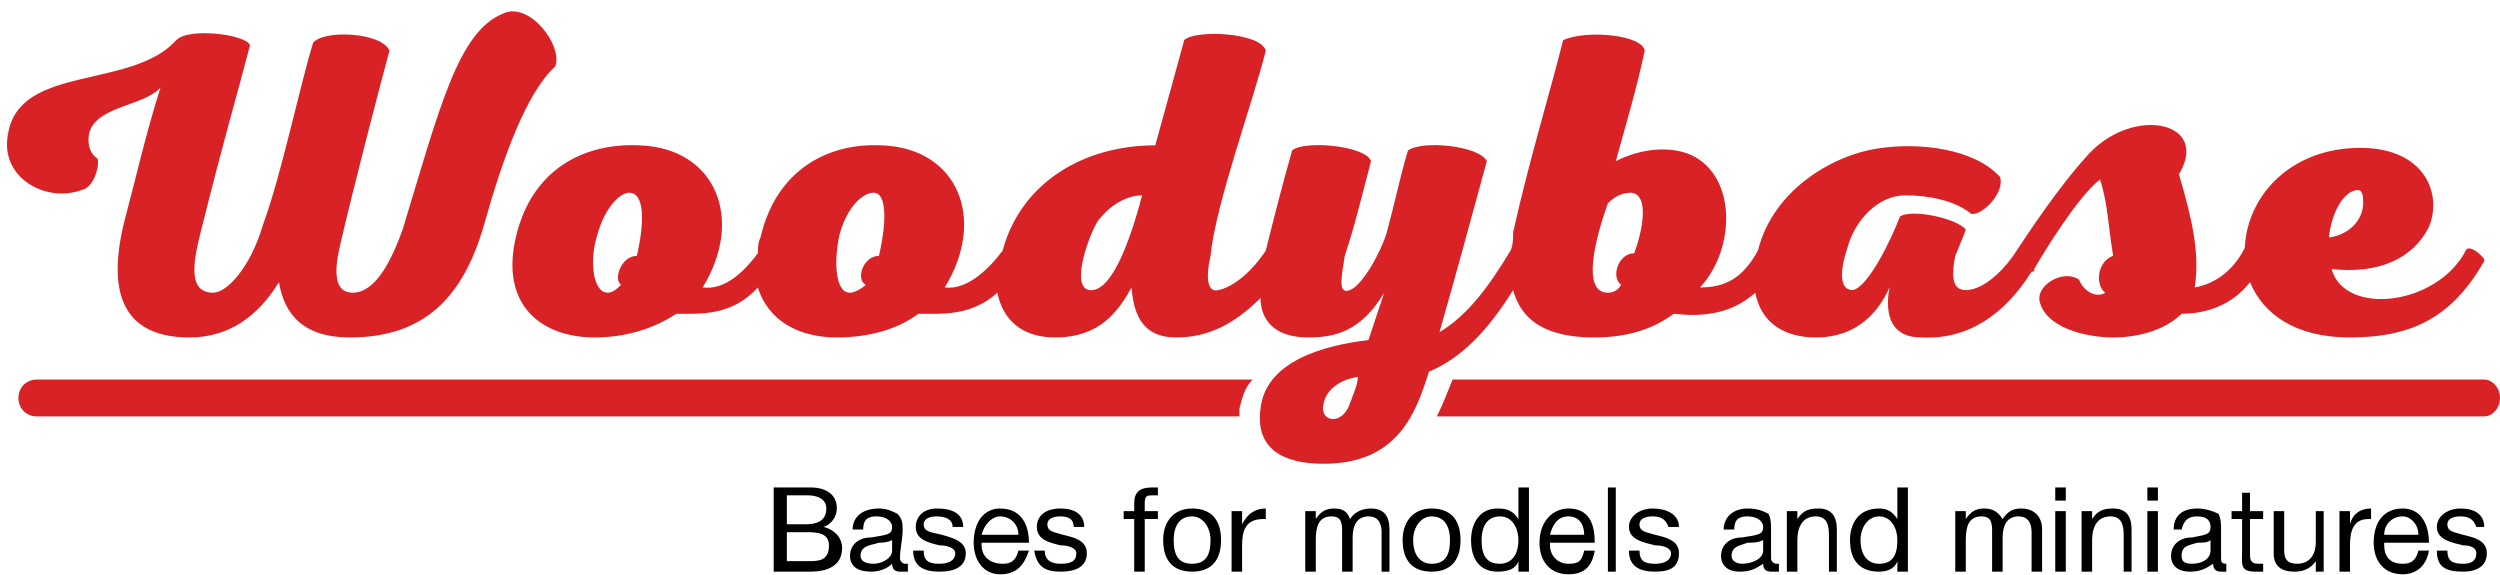
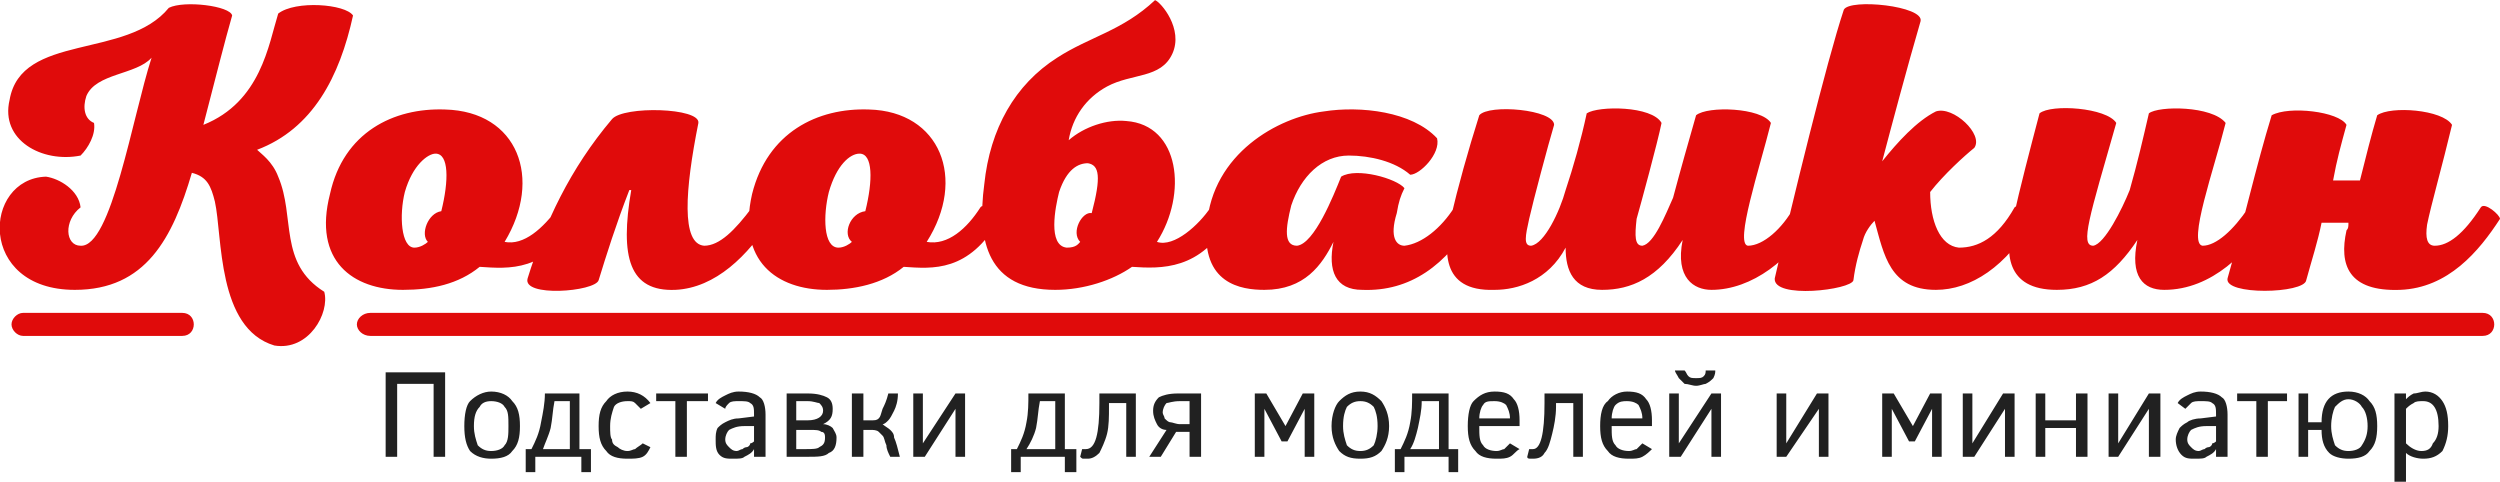
- <svg xmlns="http://www.w3.org/2000/svg" xml:space="preserve" width="474px" height="109px" version="1.1" style="shape-rendering:geometricPrecision; text-rendering:geometricPrecision; image-rendering:optimizeQuality; fill-rule:evenodd; clip-rule:evenodd" viewBox="0 0 950 218">
+ <svg xmlns="http://www.w3.org/2000/svg" xml:space="preserve" width="74.523mm" height="14.364mm" version="1.1" style="shape-rendering:geometricPrecision; text-rendering:geometricPrecision; image-rendering:optimizeQuality; fill-rule:evenodd; clip-rule:evenodd" viewBox="0 0 1303 251">
  <defs>
    <style type="text/css">
   
-     .fil0 {fill:#D92226}
-     .fil1 {fill:black;fill-rule:nonzero}
+     .fil1 {fill:#212121;fill-rule:nonzero}
+     .fil0 {fill:#E00B0B;fill-rule:nonzero}
   
  </style>
  </defs>
  <g id="Слой_x0020_1">
-     <g id="_2212930494432">
-       <path class="fil0" d="M191 5c-17,7 -24,36 -38,82 -4,11 -10,24 -19,24 -7,0 -7,-8 -5,-17 5,-22 16,-64 19,-75 -3,-7 -25,-8 -29,-3 -5,16 -12,50 -19,69 -5,17 -14,26 -19,26 -9,0 -8,-10 -5,-22 10,-40 13,-49 19,-72 -1,-4 -23,-7 -28,-2 -17,19 -60,9 -64,36 -3,16 14,26 28,21 5,-1 7,-10 6,-12 -3,-2 -4,-6 -3,-10 3,-10 21,-10 27,-17 -6,19 -10,37 -13,48 -9,33 1,47 24,47 15,0 26,-8 34,-21 2,12 9,21 27,21 28,0 43,-15 51,-43 7,-25 16,-50 27,-60 3,-8 -10,-25 -20,-20zm-177 139l462 0c-3,3 -4,7 -5,11 0,1 0,2 0,3l-457 0c-4,0 -7,-3 -7,-7l0 0c0,-4 3,-7 7,-7zm538 0l392 0c3,0 6,3 6,7l0 0c0,4 -3,7 -6,7l-398 0c2,-4 4,-9 6,-14zm347 -88c-27,-1 -45,17 -46,38l0 0c-5,10 -13,14 -19,15 2,-13 -1,-26 -6,-43 12,-20 -17,-26 -34,-8 -12,13 -23,30 -29,39 -5,7 -12,13 -18,13 -4,0 -6,-3 -4,-13 2,-5 3,-7 4,-10 -3,-4 -20,-8 -25,-5 -3,8 -12,27 -18,28 -5,0 -5,-7 -2,-16 3,-11 12,-20 22,-20 9,0 19,2 25,7 4,1 13,-8 11,-14 -10,-11 -31,-13 -45,-11 -17,2 -41,15 -47,39 -6,11 -13,14 -22,14 14,-15 14,-44 -5,-51 -9,-3 -19,-1 -27,3 5,-18 8,-28 11,-42 -1,-6 -22,-8 -31,-4 -5,20 -13,46 -19,73 0,2 0,5 -1,7 -9,15 -17,25 -27,31 8,-28 10,-36 18,-65 -3,-6 -25,-8 -30,-4 -3,10 -5,20 -8,31 -2,7 -9,20 -14,22 -5,2 -3,-6 -2,-13 4,-12 6,-21 10,-36 -2,-6 -26,-8 -30,-4 -4,14 -7,26 -10,38 -6,9 -13,14 -18,15 -4,1 -5,-4 -3,-13 2,-20 16,-58 21,-78 -2,-7 -27,-8 -31,-4 -3,11 -6,22 -11,40 -27,0 -51,14 -58,40 -6,8 -14,15 -22,14 16,-26 5,-53 -24,-54 -20,-1 -40,9 -46,35 -1,2 -1,4 -1,6 -6,8 -13,14 -21,13 16,-26 5,-53 -24,-54 -21,-1 -41,9 -47,35 -6,26 10,38 30,38 11,0 22,-3 31,-9 9,0 21,1 31,-10 4,13 16,19 30,19 12,0 23,-3 31,-9 9,0 20,1 30,-8 2,10 9,17 22,17 17,0 24,-10 29,-19 1,15 8,19 17,19 12,0 22,-5 32,-15 0,8 5,15 18,15 10,0 20,-2 29,-17 -2,6 -4,12 -6,18 -17,2 -39,8 -41,26 -2,15 8,21 24,21 28,0 35,-19 40,-35 12,-5 22,-15 32,-31 4,15 18,18 31,18 12,0 22,-3 30,-9 9,1 21,1 31,-8 3,15 16,17 23,17 16,0 24,-10 28,-19 -2,11 1,19 12,19 18,1 32,-9 42,-25 1,0 1,0 1,-1 4,-7 17,-28 25,-34 3,9 3,17 5,29 -6,2 -7,11 -3,14 -3,2 -8,0 -10,-5 -6,-4 -16,2 -15,8 2,10 17,14 28,14 10,0 20,-3 26,-9 9,0 19,-3 26,-12 5,12 17,21 38,21 24,0 39,-8 51,-29 1,-1 -6,-7 -7,-4 -11,21 -46,25 -51,7 18,2 31,-4 37,-16 5,-12 -1,-29 -24,-30zm-3 16c2,0 2,3 2,5 0,6 -5,12 -13,13 1,-10 6,-18 11,-18zm-285 39c-10,0 -5,-20 0,-34 3,-3 6,-4 9,-4 7,1 4,15 1,23 -6,0 -9,9 -5,12 -1,2 -3,3 -5,3zm-98 42c-3,9 -12,7 -10,0 1,-5 6,-9 13,-10 0,3 -2,7 -3,10zm-79 -79c-5,19 -12,37 -20,36 -7,-1 -1,-19 3,-26 6,-8 13,-10 17,-10zm-102 -1c5,0 5,11 2,24 -6,0 -9,9 -5,11 -1,1 -4,3 -6,3 -6,0 -6,-13 -4,-22 3,-11 9,-16 13,-16zm-93 0c6,0 6,11 3,24 -6,0 -9,9 -6,11 -1,1 -3,3 -5,3 -6,0 -7,-13 -4,-22 3,-11 9,-16 12,-16z" />
-       <path class="fil1" d="M294 185l0 32 14 0c6,0 12,-2 12,-9 0,-4 -3,-7 -7,-8 3,-1 5,-4 5,-7 0,-6 -5,-8 -10,-8l-14 0zm5 3l8 0c3,0 7,1 7,5 0,5 -4,6 -8,6l-7 0 0 -11zm0 14l7 0c4,0 9,0 9,5 0,6 -4,6 -8,6l-8 0 0 -11zm46 12c-1,0 -1,0 -1,0 -1,0 -2,-1 -2,-2 0,-4 1,-7 1,-11 0,-2 0,-4 -2,-6 -2,-1 -4,-2 -7,-2 -6,0 -10,3 -10,8l4 0c0,-4 2,-5 5,-5 4,0 6,2 6,4 0,3 -2,3 -8,4 -5,0 -8,3 -8,7 0,4 3,6 8,6 3,0 6,-1 8,-3 0,2 1,3 3,3 1,0 2,0 3,0l0 -3zm-6 -9l0 4c0,3 -4,5 -7,5 -3,0 -5,-1 -5,-3 0,-4 4,-4 7,-5 1,0 3,0 5,-1zm27 -5c0,-5 -4,-7 -10,-7 -5,0 -8,3 -8,7 0,5 5,6 9,7 3,0 6,1 6,3 0,3 -3,4 -6,4 -4,0 -6,-1 -6,-5l-4 0c0,6 4,8 10,8 6,0 10,-2 10,-7 0,-5 -6,-6 -9,-7 -4,-1 -7,-1 -7,-4 0,-2 2,-3 5,-3 3,0 6,1 6,4l4 0zm25 9l-4 0c-1,4 -3,5 -6,5 -5,0 -8,-3 -8,-7l0 -1 18 0 0 0c0,-7 -3,-13 -11,-13 -6,0 -10,5 -10,13 0,7 4,12 10,12 6,0 9,-3 11,-9zm-4 -6l-14 0c1,-4 4,-7 7,-7 4,0 7,3 7,7zm25 -3c0,-5 -4,-7 -9,-7 -6,0 -9,3 -9,7 0,5 5,6 9,7 3,0 6,1 6,3 0,3 -2,4 -6,4 -3,0 -6,-1 -6,-5l-4 0c1,6 4,8 10,8 6,0 10,-2 10,-7 0,-5 -5,-6 -9,-7 -3,-1 -6,-1 -6,-4 0,-2 2,-3 5,-3 3,0 5,1 5,4l4 0zm28 -15c-1,0 -1,0 -2,0 -4,0 -7,1 -7,6l0 3 -4 0 0 3 4 0 0 20 4 0 0 -20 5 0 0 -3 -5 0 0 -3c0,-3 1,-3 3,-3 1,0 2,0 2,0l0 -3zm13 8c-7,0 -11,5 -11,12 0,8 4,12 11,12 7,0 11,-4 11,-12 0,-8 -4,-12 -11,-12zm0 3c4,0 7,4 7,9 0,6 -2,9 -7,9 -5,0 -7,-3 -7,-9 0,-5 2,-9 7,-9zm28 -3c-4,0 -7,2 -9,6l0 -5 -4 0 0 23 4 0 0 -10c0,-5 1,-10 8,-10 0,0 0,0 1,0l0 -4zm19 1l-4 0 0 23 4 0 0 -12c0,-5 1,-9 6,-9 4,0 4,3 4,6l0 15 4 0 0 -13c0,-5 2,-8 6,-8 4,0 5,3 5,6l0 15 3 0 0 -16c0,-5 -2,-8 -7,-8 -3,0 -6,1 -8,4 -1,-3 -3,-4 -6,-4 -3,0 -5,1 -7,4l0 -3zm44 -1c-7,0 -11,5 -11,12 0,8 4,12 11,12 7,0 11,-4 11,-12 0,-8 -4,-12 -11,-12zm0 3c5,0 7,4 7,9 0,6 -2,9 -7,9 -4,0 -7,-3 -7,-9 0,-5 3,-9 7,-9zm37 -11l-4 0 0 12c-2,-3 -4,-4 -8,-4 -7,0 -10,6 -10,12 0,8 4,12 10,12 4,0 7,-1 8,-4l0 4 4 0 0 -32zm-11 11c5,0 7,5 7,9 0,6 -3,9 -7,9 -5,0 -7,-3 -7,-9 0,-5 2,-9 7,-9zm36 13l-4 0c-1,4 -2,5 -6,5 -4,0 -7,-3 -7,-7l0 -1 17 0 0 0c0,-7 -2,-13 -10,-13 -6,0 -11,5 -11,13 0,7 4,12 11,12 6,0 9,-3 10,-9zm-4 -6l-13 0c1,-4 3,-7 7,-7 4,0 6,3 6,7zm12 -18l-3 0 0 32 3 0 0 -32zm24 15c0,-5 -5,-7 -10,-7 -5,0 -9,3 -9,7 0,5 6,6 10,7 3,0 6,1 6,3 0,3 -3,4 -6,4 -4,0 -6,-1 -6,-5l-4 0c0,6 4,8 10,8 6,0 9,-2 9,-7 0,-5 -5,-6 -9,-7 -3,-1 -6,-1 -6,-4 0,-2 2,-3 5,-3 3,0 5,1 6,4l4 0zm38 14c-1,0 -1,0 -1,0 -1,0 -2,-1 -2,-2 0,-4 0,-7 0,-11 0,-2 0,-4 -1,-6 -2,-1 -4,-2 -8,-2 -5,0 -9,3 -9,8l4 0c0,-4 2,-5 5,-5 4,0 6,2 6,4 0,3 -2,3 -8,4 -5,0 -8,3 -8,7 0,4 3,6 7,6 4,0 6,-1 9,-3 0,2 1,3 3,3 1,0 2,0 3,0l0 -3zm-6 -9l0 4c0,3 -4,5 -8,5 -2,0 -4,-1 -4,-3 0,-4 4,-4 6,-5 2,0 4,0 6,-1zm13 -11l-4 0 0 23 4 0 0 -12c0,-5 2,-9 7,-9 4,0 5,3 5,7l0 14 3 0 0 -16c0,-5 -2,-8 -7,-8 -4,0 -6,1 -8,4l0 -3zm42 -9l-4 0 0 12c-2,-3 -4,-4 -7,-4 -8,0 -11,6 -11,12 0,8 4,12 11,12 3,0 6,-1 7,-4l0 4 4 0 0 -32zm-11 11c5,0 7,5 7,9 0,6 -2,9 -7,9 -4,0 -7,-3 -7,-9 0,-5 3,-9 7,-9zm33 -2l-4 0 0 23 4 0 0 -12c0,-5 1,-9 6,-9 4,0 4,3 4,6l0 15 4 0 0 -13c0,-5 2,-8 6,-8 4,0 5,3 5,6l0 15 4 0 0 -16c0,-5 -3,-8 -8,-8 -3,0 -5,1 -7,4 -2,-3 -4,-4 -7,-4 -3,0 -5,1 -7,4l0 -3zm38 -9l-4 0 0 5 4 0 0 -5zm0 9l-4 0 0 23 4 0 0 -23zm10 0l-4 0 0 23 4 0 0 -12c0,-5 2,-9 7,-9 4,0 5,3 5,7l0 14 3 0 0 -16c0,-5 -2,-8 -7,-8 -4,0 -6,1 -8,4l0 -3zm25 -9l-4 0 0 5 4 0 0 -5zm0 9l-4 0 0 23 4 0 0 -23zm26 20c0,0 0,0 0,0 -2,0 -2,-1 -2,-2 0,-4 0,-7 0,-11 0,-2 0,-4 -1,-6 -2,-1 -5,-2 -8,-2 -6,0 -9,3 -9,8l3 0c1,-4 3,-5 6,-5 4,0 5,2 5,4 0,3 -2,3 -7,4 -5,0 -8,3 -8,7 0,4 3,6 7,6 4,0 6,-1 9,-3 0,2 1,3 3,3 1,0 2,0 2,0l0 -3zm-6 -9l0 4c0,3 -3,5 -7,5 -3,0 -4,-1 -4,-3 0,-4 3,-4 6,-5 2,0 4,0 5,-1zm20 -11l-5 0 0 -7 -3 0 0 7 -4 0 0 3 4 0 0 12c0,5 -1,8 5,8 1,0 2,0 3,0l0 -3c-1,0 -1,0 -2,0 -3,0 -3,-2 -3,-4l0 -13 5 0 0 -3zm23 0l-3 0 0 12c0,4 -2,8 -7,8 -4,0 -5,-2 -5,-5l0 -15 -4 0 0 16c0,5 3,7 8,7 3,0 6,-1 8,-4l0 4 3 0 0 -23zm18 -1c-4,0 -7,2 -8,6l0 -5 -4 0 0 23 4 0 0 -10c0,-5 1,-10 7,-10 1,0 1,0 1,0l0 -4zm22 16l-4 0c-1,4 -3,5 -6,5 -5,0 -7,-3 -7,-7l0 -1 17 0 0 0c0,-7 -3,-13 -10,-13 -7,0 -11,5 -11,13 0,7 4,12 11,12 5,0 9,-3 10,-9zm-4 -6l-13 0c0,-4 3,-7 7,-7 3,0 6,3 6,7zm25 -3c0,-5 -4,-7 -9,-7 -5,0 -9,3 -9,7 0,5 6,6 10,7 3,0 5,1 5,3 0,3 -2,4 -5,4 -4,0 -6,-1 -6,-5l-4 0c0,6 3,8 10,8 5,0 9,-2 9,-7 0,-5 -5,-6 -9,-7 -3,-1 -6,-1 -6,-4 0,-2 2,-3 5,-3 3,0 5,1 6,4l3 0z" />
-     </g>
+     <path class="fil0" d="M145 92c-3,-8 -9,-12 -11,-14 29,-11 43,-38 50,-70 -4,-6 -30,-8 -39,-1 -5,16 -9,46 -39,58 7,-27 11,-43 15,-57 -1,-5 -25,-8 -33,-4 -22,27 -77,13 -83,48 -5,21 17,33 37,29 4,-4 8,-11 7,-17 -5,-2 -6,-8 -4,-14 5,-12 26,-11 34,-20 -10,31 -21,99 -37,98 -8,0 -9,-13 0,-20 -1,-9 -11,-15 -18,-16 -33,1 -36,59 15,59 37,0 51,-27 61,-61 8,2 10,7 12,15 4,18 1,66 31,75 18,3 29,-17 26,-28 -24,-15 -15,-39 -24,-60zm48 83c-4,0 -7,-3 -7,-6 0,-3 3,-6 7,-6l1101 0c4,0 6,3 6,6 0,3 -2,6 -6,6l-1101 0zm-181 0c-3,0 -6,-3 -6,-6 0,-3 3,-6 6,-6l83 0c4,0 6,3 6,6 0,3 -2,6 -6,6l-83 0zm220 -118c-27,-1 -53,12 -60,44 -9,35 12,50 38,50 15,0 29,-3 40,-12 15,1 35,3 50,-25 2,-2 -8,-9 -9,-6 -8,11 -18,20 -28,18 20,-33 7,-68 -31,-69zm-5 23c7,0 7,14 3,30 -7,1 -11,12 -7,16 -1,1 -4,3 -7,3 -7,0 -8,-17 -5,-29 4,-14 12,-20 16,-20zm125 71c21,-1 38,-18 50,-37 0,-3 -8,-9 -10,-6 -9,12 -17,20 -25,20 -12,-1 -10,-29 -3,-64 1,-8 -39,-9 -45,-2 -22,26 -35,54 -44,83 -3,10 35,7 37,1 4,-13 9,-29 16,-47l1 0c-6,35 -1,53 23,52zm101 -94c-27,-1 -53,12 -61,44 -8,35 13,50 39,50 14,0 29,-3 40,-12 15,1 34,3 50,-25 1,-2 -8,-9 -10,-6 -7,11 -17,20 -28,18 21,-33 7,-68 -30,-69zm-5 23c7,0 7,14 3,30 -8,1 -12,12 -7,16 -1,1 -4,3 -7,3 -8,0 -8,-17 -5,-29 4,-14 11,-20 16,-20zm102 71c15,0 30,-5 40,-12 15,1 36,2 51,-25 1,-2 -9,-9 -10,-6 -6,9 -19,21 -28,18 16,-25 12,-61 -16,-63 -10,-1 -22,3 -30,10 2,-12 9,-22 20,-28 13,-7 28,-4 34,-17 6,-13 -6,-27 -9,-28 -17,16 -34,19 -51,30 -22,14 -35,37 -38,66 -4,30 2,55 37,55zm6 -22c-10,-1 -6,-21 -4,-29 4,-12 10,-15 15,-15 6,1 7,7 2,26 -5,-1 -11,10 -6,15 -1,1 -2,3 -7,3zm134 -71c-24,3 -58,22 -61,59 -3,31 18,34 30,34 21,0 30,-13 36,-25 -3,15 1,25 15,25 25,1 44,-13 58,-37 1,-2 -8,-9 -10,-6 -7,11 -17,19 -26,20 -4,0 -8,-4 -4,-17 1,-6 2,-9 4,-13 -4,-5 -25,-11 -33,-6 -4,10 -14,35 -23,36 -7,0 -6,-9 -3,-21 5,-15 16,-26 30,-26 11,0 24,3 32,10 5,0 16,-11 14,-19 -13,-14 -40,-17 -59,-14zm89 93c12,0 28,-5 37,-22 0,12 4,22 19,22 15,0 29,-6 42,-26 -4,20 6,26 15,26 21,0 42,-16 53,-37 1,-3 -8,-9 -10,-6 -6,11 -16,20 -24,20 -7,-1 6,-40 12,-64 -5,-8 -33,-9 -39,-4 -4,14 -8,28 -12,43 -4,9 -10,24 -16,25 -4,0 -4,-5 -3,-14 2,-7 11,-40 13,-50 -5,-9 -33,-9 -39,-5 -3,14 -7,28 -11,40 -3,11 -11,28 -18,29 -4,0 -3,-5 -1,-14 2,-9 10,-39 13,-49 0,-8 -34,-11 -39,-5 -6,19 -11,37 -15,54 -3,15 -6,38 23,37zm271 -43c-9,16 -19,21 -29,21 -10,-1 -15,-14 -15,-29 7,-9 18,-19 23,-23 5,-7 -11,-22 -20,-19 -10,5 -20,16 -28,26 5,-19 13,-49 20,-73 2,-8 -37,-12 -40,-6 -9,27 -27,101 -36,140 -1,11 40,6 41,1 1,-8 3,-15 5,-21 1,-4 4,-8 6,-10 5,18 8,36 32,36 18,0 37,-12 51,-37 2,-2 -7,-9 -10,-6zm70 -49c-3,13 -6,26 -10,40 -4,10 -13,28 -19,29 -7,0 -2,-15 12,-64 -5,-8 -34,-10 -40,-5 -5,19 -10,38 -14,56 -4,16 -4,36 23,36 18,0 30,-8 42,-26 -4,19 3,26 14,26 25,0 44,-20 54,-37 1,-2 -8,-9 -10,-6 -8,12 -17,20 -24,20 -8,-1 6,-40 12,-64 -7,-9 -35,-9 -40,-5zm173 49c-9,14 -17,20 -24,20 -4,0 -5,-4 -4,-11 2,-10 8,-31 13,-52 -5,-8 -32,-10 -39,-5 -3,10 -6,22 -9,34l-14 0c2,-11 4,-18 7,-29 -4,-7 -30,-10 -39,-5 -8,26 -15,57 -23,85 -2,9 40,8 41,1 3,-11 6,-20 8,-30l14 0c0,2 0,3 -1,4 -4,18 1,32 28,31 25,-1 41,-20 52,-37 0,-2 -8,-9 -10,-6z" />
+     <path class="fil1" d="M201 238l0 -44 31 0 0 44 -6 0 0 -38 -19 0 0 38 -6 0zm70 -16c0,6 -1,10 -4,13 -2,3 -6,4 -11,4 -4,0 -8,-1 -11,-4 -2,-3 -3,-7 -3,-13 0,-6 1,-11 3,-13 3,-3 7,-5 11,-5 5,0 9,2 11,5 3,3 4,7 4,13zm-6 0c0,-5 0,-8 -2,-10 -1,-2 -4,-3 -7,-3 -3,0 -5,1 -6,3 -2,2 -3,5 -3,10 0,4 1,7 2,10 2,2 4,3 7,3 3,0 6,-1 7,-3 2,-2 2,-6 2,-10zm9 24l0 -12 3 0c2,-4 4,-8 5,-14 1,-5 2,-10 2,-15l18 0 0 29 6 0 0 12 -5 0 0 -8 -24 0 0 8 -5 0zm23 -37l-8 0c-1,5 -1,9 -2,14 -1,4 -3,8 -4,11l14 0 0 -25zm42 24c-1,2 -2,4 -4,5 -2,1 -5,1 -8,1 -5,0 -9,-1 -11,-4 -3,-3 -4,-7 -4,-13 0,-6 1,-10 4,-13 2,-3 6,-5 11,-5 5,0 9,2 12,6l-5 3c-1,-1 -2,-2 -3,-3 -1,-1 -2,-1 -4,-1 -3,0 -6,1 -7,3 -1,3 -2,6 -2,10 0,3 0,6 1,7 0,2 1,3 3,4 1,1 3,2 5,2 2,0 3,-1 4,-1 1,-1 3,-2 4,-3l4 2zm30 -24l-11 0 0 29 -6 0 0 -29 -10 0 0 -4 27 0 0 4zm24 29l0 -4c-1,2 -3,3 -5,4 -1,1 -3,1 -6,1 -3,0 -5,0 -7,-2 -2,-2 -2,-5 -2,-8 0,-2 0,-4 1,-6 1,-1 2,-2 4,-3 2,-1 4,-2 7,-2l8 -1 0 -1c0,-3 0,-5 -2,-6 -1,-1 -3,-1 -6,-1 -2,0 -4,0 -5,1 -1,1 -2,2 -2,3l-5 -3c1,-2 3,-3 5,-4 2,-1 4,-2 7,-2 5,0 9,1 11,3 2,1 3,5 3,9l0 22 -6 0zm0 -16l-5 0c-4,0 -6,1 -8,2 -1,1 -2,3 -2,5 0,2 1,3 2,4 1,1 2,2 4,2 1,0 2,-1 3,-1 0,0 1,-1 2,-1 1,0 2,-1 2,-2 1,0 2,-1 2,-1l0 -8zm43 6c0,4 -1,7 -4,8 -2,2 -6,2 -11,2l-11 0 0 -33 11 0c5,0 8,1 10,2 2,1 3,3 3,6 0,4 -1,6 -5,8 2,0 4,1 5,2 1,2 2,3 2,5zm-7 -14c0,-2 -1,-3 -2,-4 -1,0 -3,-1 -6,-1l-6 0 0 10 6 0c5,0 8,-2 8,-5zm1 14c0,-1 0,-3 -2,-3 -1,-1 -3,-1 -6,-1l-7 0 0 10 5 0c3,0 6,0 7,-1 2,-1 3,-2 3,-5zm20 -23l0 14 4 0c2,0 3,0 4,-1 1,-1 1,-2 2,-5 1,-2 2,-4 3,-8l5 0c0,4 -1,7 -2,9 -1,2 -2,4 -3,5 -1,1 -2,2 -3,2 1,1 3,2 4,3 1,1 2,2 2,4 1,2 2,6 3,10l-5 0c-1,-2 -2,-4 -2,-6 -1,-2 -1,-4 -2,-5 -1,-1 -2,-2 -2,-2 -1,-1 -3,-1 -4,-1l-4 0 0 14 -6 0 0 -33 6 0zm32 33l-6 0 0 -33 5 0 0 26 17 -26 5 0 0 33 -5 0 0 -25 -16 25zm45 8l0 -12 3 0c2,-4 4,-8 5,-14 1,-5 1,-10 1,-15l19 0 0 29 6 0 0 12 -6 0 0 -8 -23 0 0 8 -5 0zm23 -37l-8 0c-1,5 -1,9 -2,14 -1,4 -3,8 -5,11l15 0 0 -25zm28 1l0 2c0,5 0,10 -1,14 -1,4 -3,8 -4,10 -2,2 -4,3 -6,3 -1,0 -1,0 -2,0 -1,0 -1,0 -2,-1l1 -4c1,0 2,0 2,0 5,0 7,-8 7,-24l0 -5 19 0 0 33 -5 0 0 -28 -9 0zm21 28l9 -14c-2,0 -4,-1 -5,-3 -1,-2 -2,-4 -2,-7 0,-3 1,-5 3,-7 2,-1 5,-2 10,-2l12 0 0 33 -6 0 0 -13 -7 0 -8 13 -6 0zm7 -23c0,1 1,2 1,3 1,1 2,2 3,2 1,0 3,1 5,1l5 0 0 -12 -5 0c-4,0 -6,1 -7,1 -1,1 -2,3 -2,5zm79 23l-5 0 0 -25 -9 17 -3 0 -9 -17 0 25 -5 0 0 -33 6 0 10 17 9 -17 6 0 0 33zm39 -16c0,6 -2,10 -4,13 -3,3 -6,4 -11,4 -5,0 -8,-1 -11,-4 -2,-3 -4,-7 -4,-13 0,-6 2,-11 4,-13 3,-3 6,-5 11,-5 5,0 8,2 11,5 2,3 4,7 4,13zm-6 0c0,-5 -1,-8 -2,-10 -2,-2 -4,-3 -7,-3 -3,0 -5,1 -7,3 -1,2 -2,5 -2,10 0,4 1,7 2,10 2,2 4,3 7,3 3,0 5,-1 7,-3 1,-2 2,-6 2,-10zm9 24l0 -12 3 0c2,-4 4,-8 5,-14 1,-5 1,-10 1,-15l19 0 0 29 5 0 0 12 -5 0 0 -8 -23 0 0 8 -5 0zm23 -37l-9 0c0,5 -1,9 -2,14 -1,4 -2,8 -4,11l15 0 0 -25zm21 13c0,5 0,8 2,10 1,2 4,3 7,3 2,0 3,-1 4,-1 1,-1 2,-2 3,-3l5 3c-2,1 -3,3 -5,4 -2,1 -4,1 -7,1 -5,0 -9,-1 -11,-4 -3,-3 -4,-7 -4,-13 0,-6 1,-11 3,-13 3,-3 6,-5 11,-5 5,0 8,1 10,4 2,2 3,6 3,11l0 3 -21 0zm16 -4c0,-3 -1,-5 -2,-7 -1,-1 -3,-2 -6,-2 -3,0 -5,0 -6,2 -1,1 -2,4 -2,7l16 0zm24 -8l0 2c0,5 -1,10 -2,14 -1,4 -2,8 -4,10 -1,2 -3,3 -6,3 0,0 -1,0 -1,0 -1,0 -2,0 -2,-1l1 -4c1,0 1,0 2,0 4,0 6,-8 6,-24l0 -5 20 0 0 33 -5 0 0 -28 -9 0zm29 12c0,5 0,8 2,10 1,2 4,3 7,3 2,0 3,-1 4,-1 1,-1 2,-2 3,-3l5 3c-1,1 -3,3 -5,4 -2,1 -4,1 -7,1 -5,0 -9,-1 -11,-4 -3,-3 -4,-7 -4,-13 0,-6 1,-11 4,-13 2,-3 6,-5 10,-5 5,0 8,1 10,4 2,2 3,6 3,11l0 3 -21 0zm16 -4c0,-3 -1,-5 -2,-7 -1,-1 -3,-2 -6,-2 -2,0 -4,0 -6,2 -1,1 -2,4 -2,7l16 0zm20 20l-6 0 0 -33 5 0 0 26 17 -26 5 0 0 33 -5 0 0 -25 -16 25zm18 -45c0,1 0,2 -1,4 -1,1 -2,2 -4,3 -1,0 -3,1 -5,1 -2,0 -4,-1 -6,-1 -1,-1 -2,-2 -3,-3 -1,-2 -2,-3 -2,-4l5 0c1,1 1,2 2,3 1,1 2,1 4,1 2,0 3,0 4,-1 1,-1 1,-2 1,-3l5 0zm37 45l-5 0 0 -33 5 0 0 26 16 -26 6 0 0 33 -5 0 0 -25 -17 25zm81 0l-5 0 0 -25 -9 17 -3 0 -9 -17 0 25 -5 0 0 -33 6 0 10 17 9 -17 6 0 0 33zm17 0l-6 0 0 -33 5 0 0 26 16 -26 6 0 0 33 -5 0 0 -25 -16 25zm59 0l-6 0 0 -15 -16 0 0 15 -5 0 0 -33 5 0 0 14 16 0 0 -14 6 0 0 33zm16 0l-5 0 0 -33 5 0 0 26 16 -26 6 0 0 33 -6 0 0 -25 -16 25zm51 0l0 -4c-1,2 -3,3 -5,4 -1,1 -3,1 -6,1 -3,0 -5,0 -7,-2 -2,-2 -3,-5 -3,-8 0,-2 1,-4 2,-6 1,-1 2,-2 4,-3 1,-1 4,-2 7,-2l8 -1 0 -1c0,-3 0,-5 -2,-6 -1,-1 -3,-1 -6,-1 -2,0 -4,0 -5,1 -1,1 -2,2 -3,3l-4 -3c1,-2 3,-3 5,-4 2,-1 4,-2 7,-2 5,0 9,1 11,3 2,1 3,5 3,9l0 22 -6 0zm0 -16l-5 0c-4,0 -6,1 -8,2 -1,1 -2,3 -2,5 0,2 1,3 2,4 1,1 2,2 4,2 1,0 2,-1 3,-1 0,0 1,-1 2,-1 1,0 2,-1 2,-2 1,0 2,-1 2,-1l0 -8zm37 -13l-10 0 0 29 -6 0 0 -29 -10 0 0 -4 26 0 0 4zm11 29l-5 0 0 -33 5 0 0 15 7 0c0,-11 5,-16 14,-16 5,0 9,2 11,5 3,3 4,7 4,13 0,6 -1,10 -4,13 -2,3 -6,4 -11,4 -4,0 -8,-1 -10,-3 -3,-3 -4,-7 -4,-12l-7 0 0 14zm31 -16c0,-4 -1,-8 -3,-10 -1,-2 -4,-4 -7,-4 -3,0 -5,2 -7,4 -1,2 -2,6 -2,10 0,4 1,7 2,10 2,2 4,3 7,3 3,0 6,-1 7,-3 2,-3 3,-6 3,-10zm42 0c0,5 -1,9 -3,13 -3,3 -6,4 -10,4 -3,0 -7,-1 -9,-3l0 15 -6 0 0 -46 6 0 0 3c1,-1 2,-2 4,-3 2,0 4,-1 6,-1 4,0 7,2 9,5 2,3 3,7 3,13zm-5 0c0,-9 -3,-13 -8,-13 -2,0 -4,0 -5,1 -2,1 -3,2 -4,3l0 18c2,2 5,4 8,4 3,0 5,-1 6,-4 2,-2 3,-5 3,-9z" />
  </g>
</svg>
